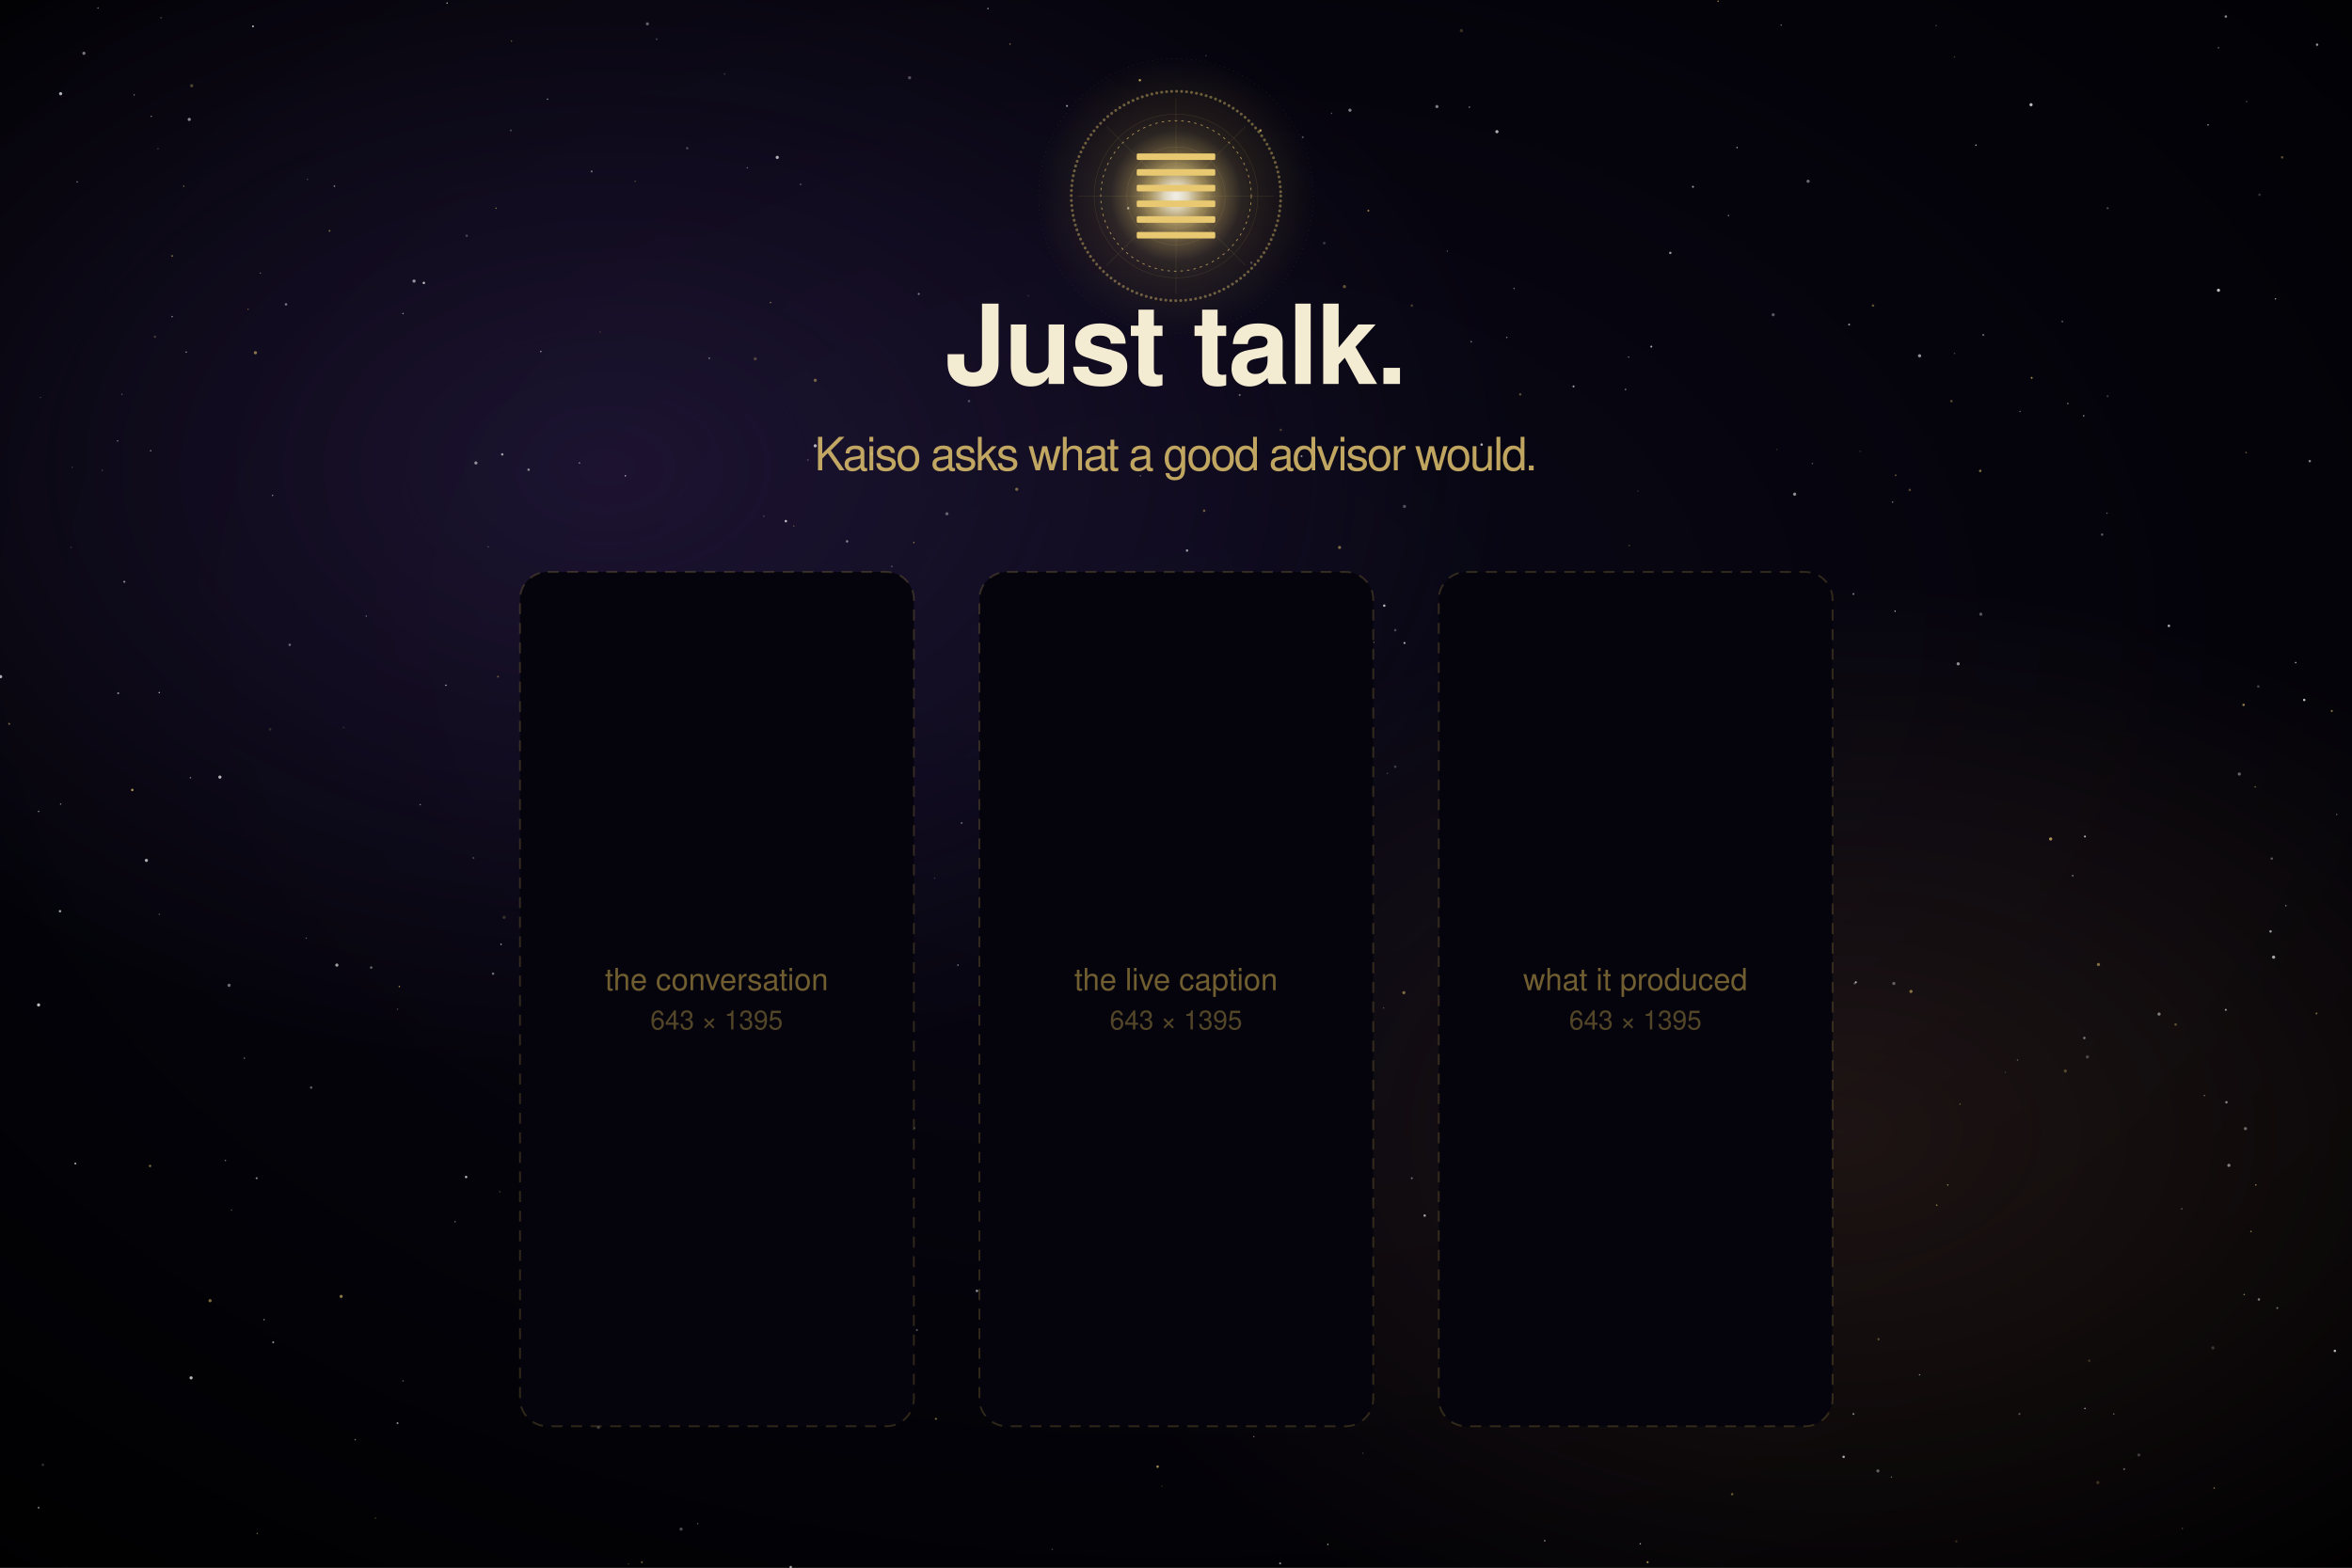
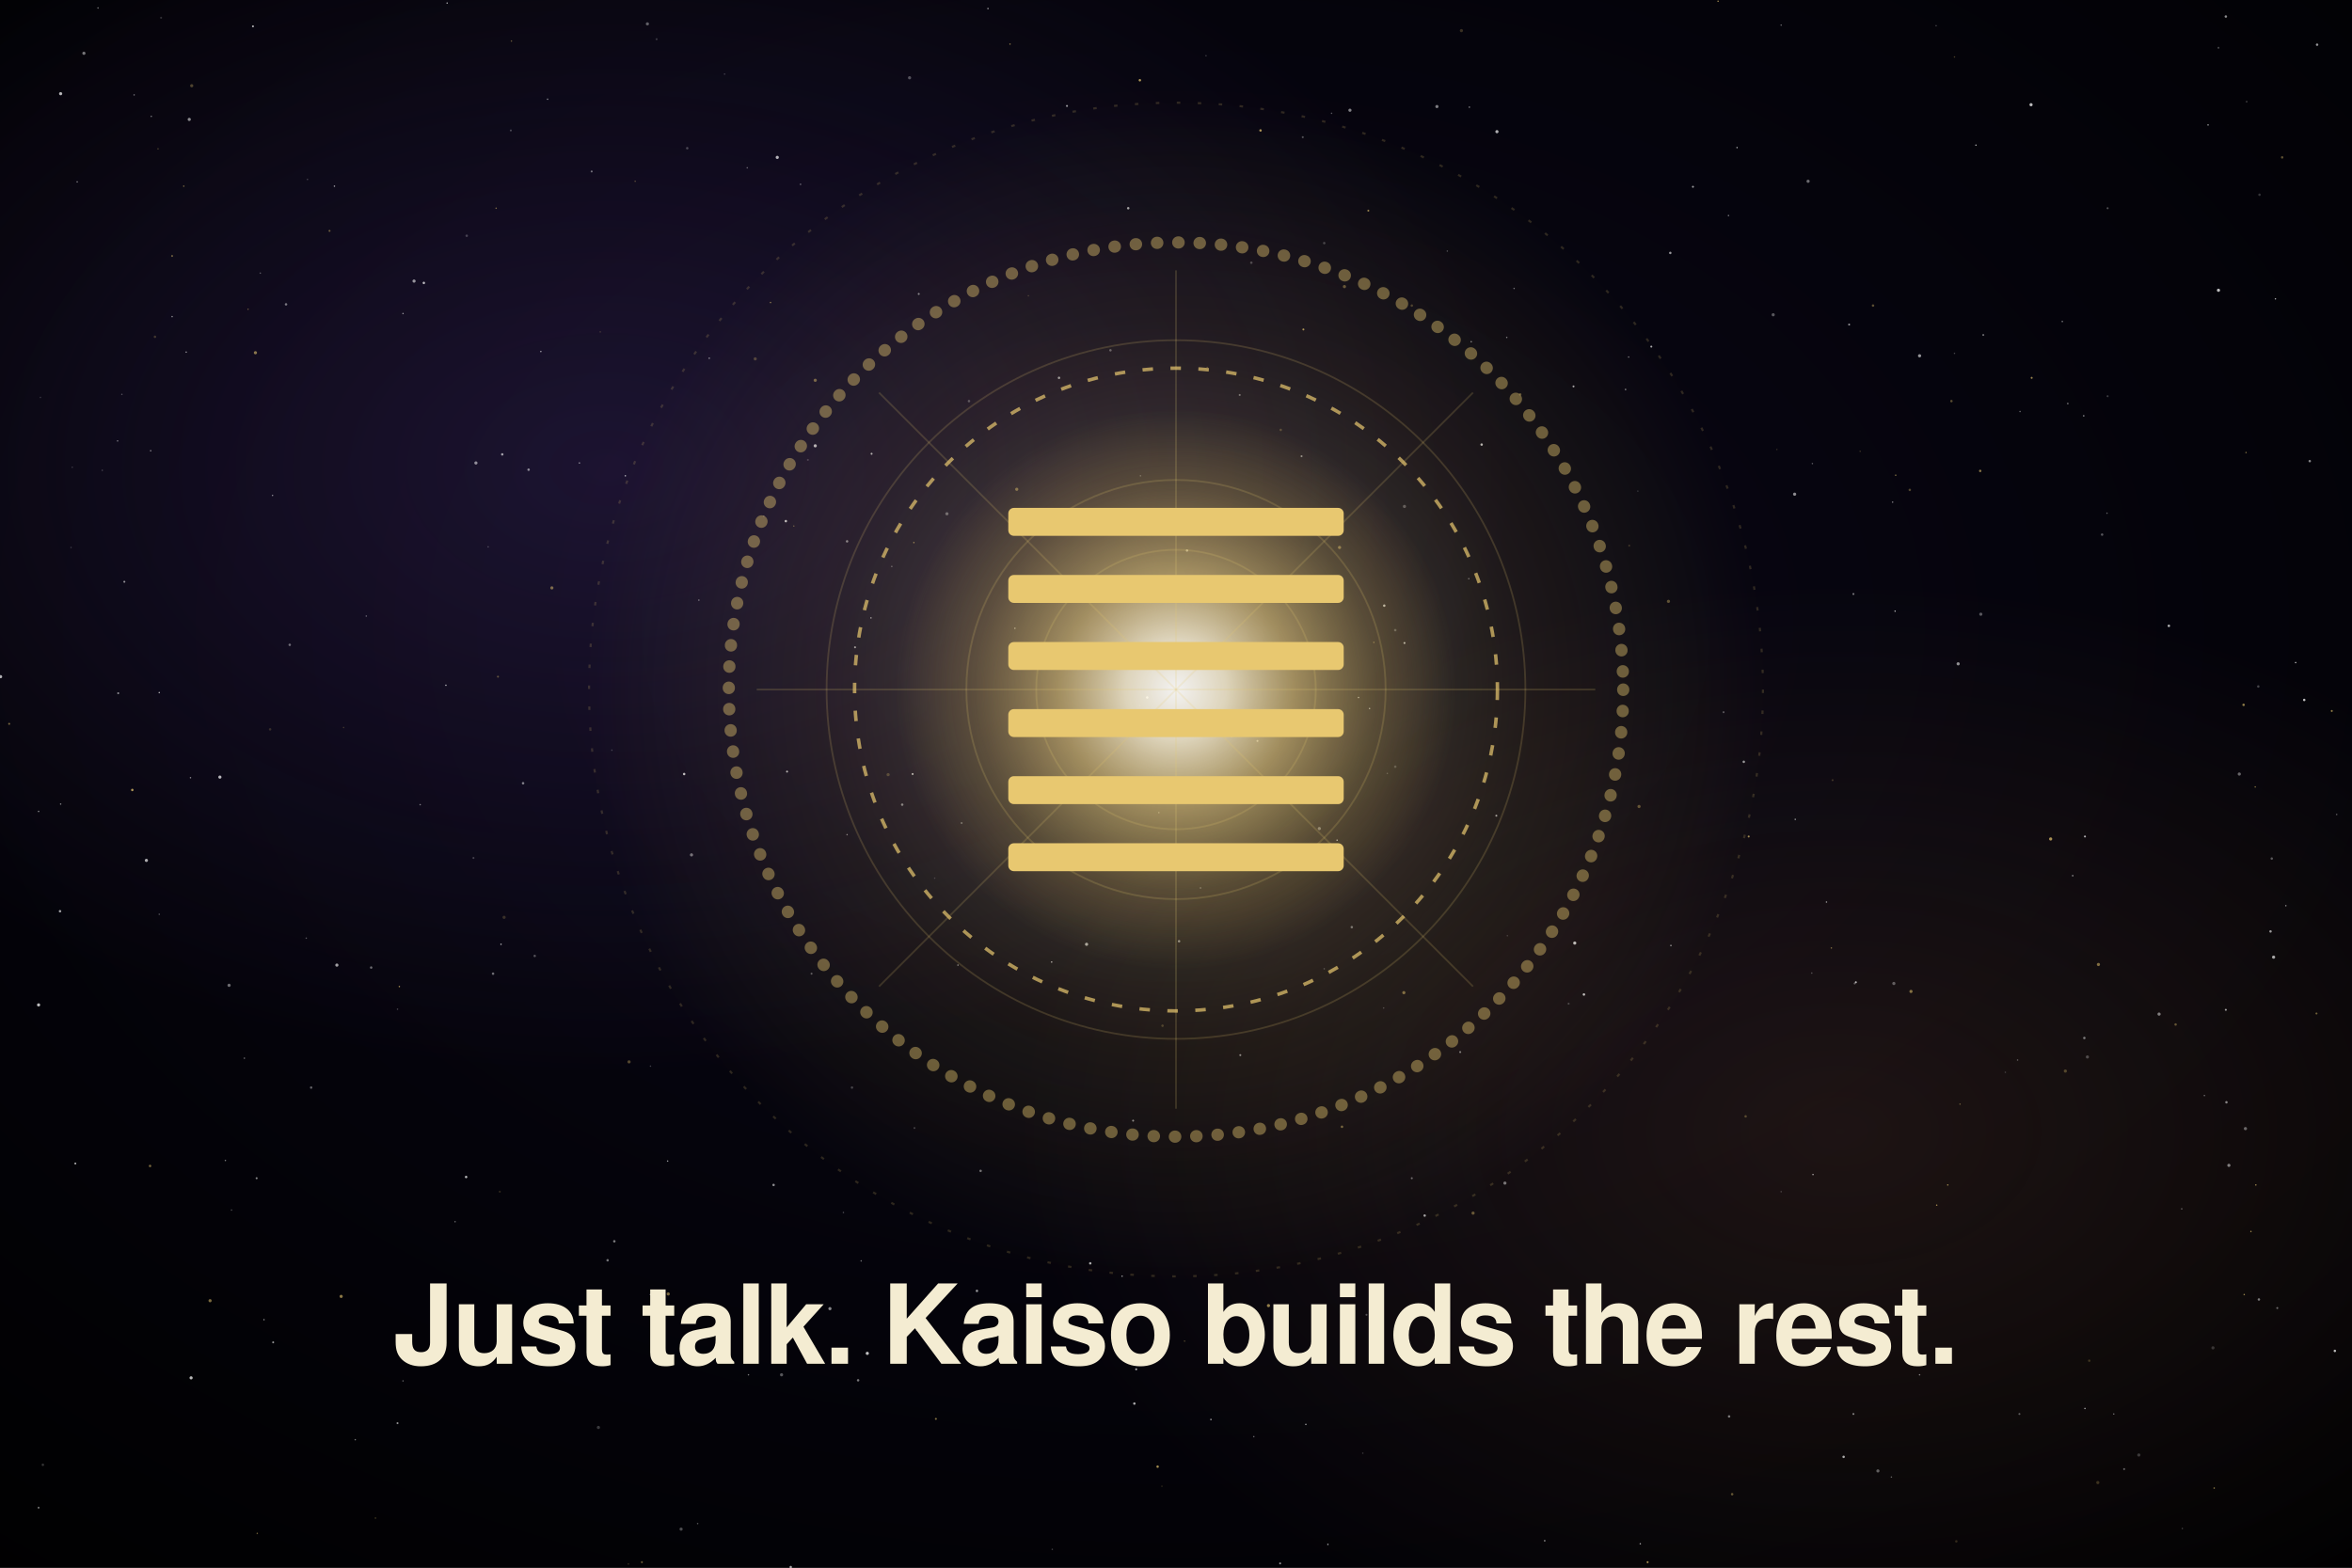
<svg xmlns="http://www.w3.org/2000/svg" width="3840" height="2560" viewBox="0 0 3840 2560">
  <defs>
    <radialGradient id="void" cx="0.5" cy="0.4" r="0.82">
      <stop offset="0%" stop-color="#0a0817" />
      <stop offset="55%" stop-color="#04030a" />
      <stop offset="100%" stop-color="#000000" />
    </radialGradient>
    <radialGradient id="neb1" cx="0.26" cy="0.3" r="0.55">
      <stop offset="0%" stop-color="#4b3278" stop-opacity="0.32" />
      <stop offset="70%" stop-color="#4b3278" stop-opacity="0" />
    </radialGradient>
    <radialGradient id="neb2" cx="0.78" cy="0.72" r="0.5">
      <stop offset="0%" stop-color="#785032" stop-opacity="0.22" />
      <stop offset="70%" stop-color="#785032" stop-opacity="0" />
    </radialGradient>
    <radialGradient id="pinealCore" cx="50%" cy="50%" r="50%">
      <stop offset="0%" stop-color="#ffffff" stop-opacity="0.92" />
      <stop offset="18%" stop-color="#fff5d6" stop-opacity="0.80" />
      <stop offset="42%" stop-color="#f1d27a" stop-opacity="0.52" />
      <stop offset="72%" stop-color="#c8a84e" stop-opacity="0.22" />
      <stop offset="100%" stop-color="#c8a84e" stop-opacity="0" />
    </radialGradient>
    <radialGradient id="pinealHalo" cx="50%" cy="50%" r="50%">
      <stop offset="0%" stop-color="#fff5d6" stop-opacity="0.34" />
      <stop offset="60%" stop-color="#c8a84e" stop-opacity="0.11" />
      <stop offset="100%" stop-color="#c8a84e" stop-opacity="0" />
    </radialGradient>
  </defs>
  <rect width="3840" height="2560" fill="#000000" />
  <rect width="3840" height="2560" fill="url(#void)" />
  <rect width="3840" height="2560" fill="url(#neb1)" />
  <rect width="3840" height="2560" fill="url(#neb2)" />
  <g id="stars">
    <circle cx="1852" cy="2292" r="2.0" fill="#ffffff" opacity="0.67" />
    <circle cx="777" cy="756" r="2.6" fill="#ffffff" opacity="0.53" />
    <circle cx="762" cy="385" r="2.0" fill="#ffffff" opacity="0.23" />
    <circle cx="3316" cy="171" r="2.6" fill="#ffffff" opacity="0.73" />
    <circle cx="2678" cy="2521" r="1.2" fill="#ffffff" opacity="0.65" />
    <circle cx="258" cy="243" r="1.2" fill="#e8c870" opacity="0.32" />
    <circle cx="123" cy="1900" r="1.6" fill="#ffffff" opacity="0.66" />
    <circle cx="2126" cy="957" r="1.6" fill="#ffffff" opacity="0.56" />
    <circle cx="1873" cy="1139" r="2.0" fill="#ffffff" opacity="0.75" />
    <circle cx="3441" cy="340" r="1.6" fill="#ffffff" opacity="0.31" />
    <circle cx="1183" cy="121" r="1.2" fill="#ffffff" opacity="0.24" />
    <circle cx="441" cy="1191" r="2.0" fill="#e8c870" opacity="0.19" />
    <circle cx="2805" cy="2" r="1.2" fill="#e8c870" opacity="0.7" />
    <circle cx="1925" cy="1537" r="2.0" fill="#ffffff" opacity="0.5" />
    <circle cx="813" cy="1105" r="1.6" fill="#e8c870" opacity="0.37" />
    <circle cx="1679" cy="483" r="1.2" fill="#e8c870" opacity="0.24" />
    <circle cx="245" cy="1904" r="2.0" fill="#e8c870" opacity="0.5" />
    <circle cx="1832" cy="2084" r="1.2" fill="#ffffff" opacity="0.62" />
    <circle cx="1717" cy="1571" r="1.2" fill="#ffffff" opacity="0.74" />
    <circle cx="1" cy="1105" r="2.6" fill="#ffffff" opacity="0.68" />
    <circle cx="863" cy="767" r="2.0" fill="#ffffff" opacity="0.52" />
    <circle cx="2363" cy="410" r="1.2" fill="#ffffff" opacity="0.3" />
    <circle cx="1057" cy="39" r="2.6" fill="#ffffff" opacity="0.35" />
    <circle cx="300" cy="304" r="1.2" fill="#e8c870" opacity="0.54" />
    <circle cx="63" cy="2462" r="1.6" fill="#ffffff" opacity="0.44" />
    <circle cx="2405" cy="1981" r="2.6" fill="#e8c870" opacity="0.4" />
    <circle cx="2569" cy="631" r="1.6" fill="#ffffff" opacity="0.65" />
    <circle cx="1021" cy="777" r="1.2" fill="#ffffff" opacity="0.72" />
    <circle cx="805" cy="1590" r="2.0" fill="#ffffff" opacity="0.42" />
    <circle cx="425" cy="446" r="1.2" fill="#ffffff" opacity="0.33" />
    <circle cx="3030" cy="1604" r="1.6" fill="#ffffff" opacity="0.7" />
    <circle cx="2011" cy="1201" r="2.6" fill="#e8c870" opacity="0.59" />
    <circle cx="281" cy="517" r="1.2" fill="#ffffff" opacity="0.55" />
    <circle cx="2522" cy="2516" r="1.2" fill="#ffffff" opacity="0.7" />
    <circle cx="835" cy="67" r="1.2" fill="#e8c870" opacity="0.43" />
    <circle cx="247" cy="190" r="1.2" fill="#ffffff" opacity="0.48" />
    <circle cx="538" cy="377" r="1.6" fill="#e8c870" opacity="0.44" />
    <circle cx="1355" cy="2137" r="2.6" fill="#ffffff" opacity="0.52" />
    <circle cx="3783" cy="73" r="2.0" fill="#ffffff" opacity="0.58" />
    <circle cx="137" cy="87" r="2.6" fill="#ffffff" opacity="0.45" />
    <circle cx="2992" cy="1274" r="1.6" fill="#e8c870" opacity="0.22" />
    <circle cx="1855" cy="2236" r="1.6" fill="#ffffff" opacity="0.69" />
    <circle cx="3019" cy="530" r="1.6" fill="#ffffff" opacity="0.57" />
    <circle cx="3689" cy="318" r="2.0" fill="#ffffff" opacity="0.2" />
    <circle cx="2047" cy="2346" r="1.2" fill="#ffffff" opacity="0.4" />
    <circle cx="2386" cy="50" r="2.6" fill="#e8c870" opacity="0.23" />
    <circle cx="473" cy="1053" r="2.0" fill="#ffffff" opacity="0.4" />
    <circle cx="3010" cy="2379" r="2.0" fill="#ffffff" opacity="0.66" />
    <circle cx="343" cy="2124" r="2.6" fill="#e8c870" opacity="0.52" />
    <circle cx="1969" cy="91" r="1.2" fill="#ffffff" opacity="0.24" />
    <circle cx="3194" cy="2517" r="2.0" fill="#e8c870" opacity="0.19" />
    <circle cx="1233" cy="586" r="2.6" fill="#e8c870" opacity="0.28" />
    <circle cx="3709" cy="1402" r="2.0" fill="#ffffff" opacity="0.32" />
    <circle cx="1657" cy="1026" r="1.2" fill="#ffffff" opacity="0.64" />
    <circle cx="3090" cy="820" r="1.2" fill="#ffffff" opacity="0.51" />
    <circle cx="1296" cy="859" r="1.2" fill="#e8c870" opacity="0.38" />
    <circle cx="3668" cy="166" r="1.2" fill="#ffffff" opacity="0.34" />
    <circle cx="692" cy="462" r="2.0" fill="#ffffff" opacity="0.71" />
    <circle cx="3403" cy="1695" r="2.0" fill="#ffffff" opacity="0.46" />
    <circle cx="1291" cy="2559" r="2.0" fill="#ffffff" opacity="0.65" />
    <circle cx="1139" cy="2488" r="1.2" fill="#ffffff" opacity="0.34" />
    <circle cx="1450" cy="1265" r="2.6" fill="#e8c870" opacity="0.26" />
    <circle cx="1862" cy="777" r="1.2" fill="#ffffff" opacity="0.33" />
    <circle cx="3191" cy="577" r="1.2" fill="#ffffff" opacity="0.25" />
    <circle cx="446" cy="2192" r="1.6" fill="#ffffff" opacity="0.57" />
    <circle cx="816" cy="1946" r="1.6" fill="#e8c870" opacity="0.19" />
    <circle cx="1934" cy="2190" r="1.2" fill="#e8c870" opacity="0.34" />
    <circle cx="1416" cy="2210" r="2.6" fill="#ffffff" opacity="0.75" />
    <circle cx="652" cy="1611" r="1.2" fill="#e8c870" opacity="0.71" />
    <circle cx="2958" cy="1589" r="1.2" fill="#ffffff" opacity="0.29" />
    <circle cx="3634" cy="27" r="2.0" fill="#ffffff" opacity="0.55" />
    <circle cx="2058" cy="1405" r="2.0" fill="#ffffff" opacity="0.74" />
    <circle cx="405" cy="505" r="1.2" fill="#e8c870" opacity="0.4" />
    <circle cx="359" cy="1269" r="2.6" fill="#ffffff" opacity="0.71" />
    <circle cx="1072" cy="64" r="1.6" fill="#ffffff" opacity="0.2" />
    <circle cx="1401" cy="2254" r="2.0" fill="#ffffff" opacity="0.46" />
    <circle cx="116" cy="894" r="1.2" fill="#ffffff" opacity="0.2" />
    <circle cx="2183" cy="1372" r="1.2" fill="#ffffff" opacity="0.75" />
    <circle cx="3688" cy="2122" r="2.0" fill="#ffffff" opacity="0.46" />
    <circle cx="2822" cy="352" r="1.2" fill="#ffffff" opacity="0.5" />
    <circle cx="3404" cy="2300" r="1.2" fill="#ffffff" opacity="0.66" />
    <circle cx="2293" cy="1050" r="1.6" fill="#ffffff" opacity="0.72" />
    <circle cx="3563" cy="2496" r="1.2" fill="#ffffff" opacity="0.26" />
    <circle cx="2231" cy="2147" r="1.6" fill="#ffffff" opacity="0.29" />
    <circle cx="2195" cy="468" r="2.6" fill="#e8c870" opacity="0.39" />
    <circle cx="2204" cy="180" r="2.6" fill="#ffffff" opacity="0.49" />
    <circle cx="2305" cy="499" r="2.0" fill="#e8c870" opacity="0.28" />
    <circle cx="3812" cy="2206" r="2.0" fill="#ffffff" opacity="0.73" />
    <circle cx="3782" cy="1655" r="1.6" fill="#e8c870" opacity="0.46" />
    <circle cx="1391" cy="1776" r="2.0" fill="#ffffff" opacity="0.24" />
    <circle cx="1718" cy="2530" r="1.2" fill="#ffffff" opacity="0.25" />
    <circle cx="3191" cy="93" r="1.2" fill="#e8c870" opacity="0.31" />
    <circle cx="2814" cy="1163" r="1.6" fill="#ffffff" opacity="0.32" />
    <circle cx="2043" cy="429" r="2.0" fill="#ffffff" opacity="0.25" />
    <circle cx="2090" cy="2553" r="1.6" fill="#ffffff" opacity="0.58" />
    <circle cx="3599" cy="1789" r="1.2" fill="#ffffff" opacity="0.42" />
    <circle cx="2168" cy="2522" r="1.2" fill="#ffffff" opacity="0.67" />
    <circle cx="2187" cy="894" r="2.6" fill="#e8c870" opacity="0.49" />
    <circle cx="2402" cy="558" r="1.2" fill="#ffffff" opacity="0.54" />
    <circle cx="1423" cy="741" r="1.6" fill="#ffffff" opacity="0.69" />
    <circle cx="797" cy="893" r="1.2" fill="#ffffff" opacity="0.26" />
    <circle cx="980" cy="542" r="1.2" fill="#e8c870" opacity="0.24" />
    <circle cx="3408" cy="1726" r="2.6" fill="#ffffff" opacity="0.25" />
    <circle cx="1649" cy="72" r="1.2" fill="#e8c870" opacity="0.57" />
    <circle cx="3732" cy="1479" r="1.2" fill="#ffffff" opacity="0.54" />
    <circle cx="1406" cy="2059" r="1.2" fill="#ffffff" opacity="0.45" />
    <circle cx="99" cy="153" r="2.6" fill="#ffffff" opacity="0.7" />
    <circle cx="1971" cy="600" r="1.2" fill="#e8c870" opacity="0.3" />
    <circle cx="3441" cy="647" r="1.6" fill="#ffffff" opacity="0.23" />
    <circle cx="253" cy="550" r="2.0" fill="#e8c870" opacity="0.24" />
    <circle cx="1601" cy="1912" r="2.0" fill="#ffffff" opacity="0.43" />
    <circle cx="2461" cy="1528" r="1.2" fill="#ffffff" opacity="0.2" />
    <circle cx="820" cy="742" r="2.0" fill="#ffffff" opacity="0.6" />
    <circle cx="1660" cy="799" r="2.6" fill="#e8c870" opacity="0.47" />
    <circle cx="63" cy="1325" r="1.2" fill="#ffffff" opacity="0.58" />
    <circle cx="3525" cy="1656" r="2.6" fill="#ffffff" opacity="0.47" />
    <circle cx="1396" cy="1057" r="1.6" fill="#ffffff" opacity="0.6" />
    <circle cx="3186" cy="655" r="2.0" fill="#e8c870" opacity="0.37" />
    <circle cx="2207" cy="1514" r="2.0" fill="#ffffff" opacity="0.41" />
    <circle cx="2959" cy="757" r="1.2" fill="#ffffff" opacity="0.35" />
    <circle cx="413" cy="43" r="1.6" fill="#ffffff" opacity="0.69" />
    <circle cx="203" cy="950" r="1.6" fill="#ffffff" opacity="0.56" />
    <circle cx="1383" cy="884" r="2.0" fill="#ffffff" opacity="0.48" />
    <circle cx="1595" cy="2108" r="2.0" fill="#ffffff" opacity="0.58" />
    <circle cx="3120" cy="1619" r="2.6" fill="#e8c870" opacity="0.53" />
    <circle cx="3026" cy="970" r="1.6" fill="#ffffff" opacity="0.47" />
    <circle cx="3118" cy="800" r="2.0" fill="#e8c870" opacity="0.33" />
    <circle cx="1129" cy="1396" r="2.6" fill="#ffffff" opacity="0.42" />
    <circle cx="2132" cy="2326" r="1.2" fill="#ffffff" opacity="0.64" />
    <circle cx="312" cy="2250" r="2.6" fill="#ffffff" opacity="0.72" />
    <circle cx="1582" cy="655" r="2.0" fill="#ffffff" opacity="0.28" />
    <circle cx="2029" cy="2219" r="2.6" fill="#ffffff" opacity="0.42" />
    <circle cx="2025" cy="1723" r="1.6" fill="#ffffff" opacity="0.52" />
    <circle cx="1497" cy="2172" r="1.6" fill="#ffffff" opacity="0.33" />
    <circle cx="3807" cy="1161" r="1.6" fill="#e8c870" opacity="0.62" />
    <circle cx="2399" cy="175" r="1.2" fill="#ffffff" opacity="0.57" />
    <circle cx="216" cy="1290" r="2.0" fill="#e8c870" opacity="0.74" />
    <circle cx="1307" cy="301" r="1.2" fill="#ffffff" opacity="0.45" />
    <circle cx="3094" cy="998" r="1.2" fill="#ffffff" opacity="0.71" />
    <circle cx="2960" cy="1918" r="1.2" fill="#ffffff" opacity="0.65" />
    <circle cx="2472" cy="471" r="1.2" fill="#ffffff" opacity="0.44" />
    <circle cx="834" cy="213" r="1.6" fill="#ffffff" opacity="0.25" />
    <circle cx="1813" cy="572" r="2.0" fill="#ffffff" opacity="0.33" />
    <circle cx="2384" cy="1718" r="1.6" fill="#ffffff" opacity="0.48" />
    <circle cx="561" cy="1188" r="1.2" fill="#e8c870" opacity="0.24" />
    <circle cx="3656" cy="1264" r="2.6" fill="#ffffff" opacity="0.38" />
    <circle cx="1112" cy="2497" r="2.6" fill="#ffffff" opacity="0.29" />
    <circle cx="1141" cy="980" r="1.2" fill="#ffffff" opacity="0.47" />
    <circle cx="2674" cy="802" r="1.2" fill="#ffffff" opacity="0.19" />
    <circle cx="1062" cy="1741" r="1.2" fill="#ffffff" opacity="0.24" />
    <circle cx="2218" cy="1139" r="1.2" fill="#ffffff" opacity="0.7" />
    <circle cx="658" cy="2255" r="1.2" fill="#ffffff" opacity="0.39" />
    <circle cx="1960" cy="1450" r="1.2" fill="#ffffff" opacity="0.46" />
    <circle cx="546" cy="304" r="1.2" fill="#ffffff" opacity="0.65" />
    <circle cx="3432" cy="873" r="2.0" fill="#ffffff" opacity="0.33" />
    <circle cx="3317" cy="617" r="1.6" fill="#e8c870" opacity="0.66" />
    <circle cx="2443" cy="1332" r="1.6" fill="#ffffff" opacity="0.61" />
    <circle cx="3771" cy="753" r="2.0" fill="#ffffff" opacity="0.51" />
    <circle cx="1892" cy="1327" r="1.2" fill="#ffffff" opacity="0.43" />
    <circle cx="2326" cy="1985" r="2.0" fill="#ffffff" opacity="0.62" />
    <circle cx="311" cy="1270" r="1.2" fill="#ffffff" opacity="0.52" />
    <circle cx="2847" cy="1244" r="2.0" fill="#ffffff" opacity="0.58" />
    <circle cx="1158" cy="585" r="1.2" fill="#ffffff" opacity="0.59" />
    <circle cx="1500" cy="480" r="1.6" fill="#ffffff" opacity="0.5" />
    <circle cx="3762" cy="1143" r="2.0" fill="#ffffff" opacity="0.75" />
    <circle cx="1877" cy="1300" r="1.2" fill="#ffffff" opacity="0.71" />
    <circle cx="3664" cy="2114" r="1.2" fill="#e8c870" opacity="0.65" />
    <circle cx="98" cy="1488" r="2.0" fill="#ffffff" opacity="0.63" />
    <circle cx="3026" cy="2309" r="1.6" fill="#ffffff" opacity="0.49" />
    <circle cx="3425" cy="2421" r="2.6" fill="#e8c870" opacity="0.23" />
    <circle cx="1861" cy="1152" r="1.2" fill="#e8c870" opacity="0.21" />
    <circle cx="649" cy="2324" r="1.6" fill="#ffffff" opacity="0.55" />
    <circle cx="3294" cy="1731" r="1.2" fill="#ffffff" opacity="0.35" />
    <circle cx="2234" cy="344" r="1.6" fill="#e8c870" opacity="0.6" />
    <circle cx="3682" cy="1285" r="1.2" fill="#e8c870" opacity="0.55" />
    <circle cx="399" cy="1728" r="1.2" fill="#ffffff" opacity="0.46" />
    <circle cx="3718" cy="2136" r="1.6" fill="#ffffff" opacity="0.4" />
    <circle cx="1383" cy="1363" r="1.2" fill="#ffffff" opacity="0.49" />
    <circle cx="2952" cy="296" r="2.6" fill="#ffffff" opacity="0.41" />
    <circle cx="3384" cy="1430" r="1.2" fill="#ffffff" opacity="0.66" />
    <circle cx="3639" cy="1903" r="2.6" fill="#ffffff" opacity="0.48" />
    <circle cx="2908" cy="41" r="1.2" fill="#ffffff" opacity="0.42" />
    <circle cx="598" cy="1006" r="1.2" fill="#ffffff" opacity="0.39" />
    <circle cx="686" cy="1314" r="1.2" fill="#ffffff" opacity="0.48" />
    <circle cx="1122" cy="242" r="2.0" fill="#ffffff" opacity="0.25" />
    <circle cx="2654" cy="636" r="1.2" fill="#ffffff" opacity="0.61" />
    <circle cx="70" cy="2392" r="2.0" fill="#ffffff" opacity="0.2" />
    <circle cx="445" cy="809" r="1.2" fill="#ffffff" opacity="0.52" />
    <circle cx="2457" cy="1932" r="2.6" fill="#ffffff" opacity="0.43" />
    <circle cx="3663" cy="1151" r="2.0" fill="#e8c870" opacity="0.61" />
    <circle cx="1276" cy="2245" r="2.6" fill="#ffffff" opacity="0.33" />
    <circle cx="3634" cy="1649" r="1.6" fill="#ffffff" opacity="0.62" />
    <circle cx="378" cy="1976" r="1.2" fill="#ffffff" opacity="0.3" />
    <circle cx="550" cy="1576" r="2.6" fill="#ffffff" opacity="0.62" />
    <circle cx="3226" cy="237" r="1.2" fill="#ffffff" opacity="0.68" />
    <circle cx="3707" cy="1521" r="2.0" fill="#ffffff" opacity="0.59" />
    <circle cx="2482" cy="644" r="2.0" fill="#e8c870" opacity="0.36" />
    <circle cx="1062" cy="2114" r="1.2" fill="#ffffff" opacity="0.75" />
    <circle cx="1091" cy="2113" r="2.6" fill="#e8c870" opacity="0.51" />
    <circle cx="730" cy="5" r="1.2" fill="#ffffff" opacity="0.66" />
    <circle cx="3367" cy="525" r="1.2" fill="#ffffff" opacity="0.53" />
    <circle cx="2162" cy="397" r="2.0" fill="#ffffff" opacity="0.23" />
    <circle cx="3066" cy="2402" r="2.6" fill="#ffffff" opacity="0.35" />
    <circle cx="3233" cy="769" r="2.0" fill="#e8c870" opacity="0.57" />
    <circle cx="3200" cy="1803" r="1.2" fill="#e8c870" opacity="0.42" />
    <circle cx="2024" cy="645" r="1.6" fill="#ffffff" opacity="0.41" />
    <circle cx="2278" cy="1252" r="2.0" fill="#ffffff" opacity="0.22" />
    <circle cx="304" cy="575" r="1.2" fill="#ffffff" opacity="0.57" />
    <circle cx="3058" cy="499" r="2.0" fill="#e8c870" opacity="0.39" />
    <circle cx="2908" cy="1946" r="1.2" fill="#ffffff" opacity="0.24" />
    <circle cx="3161" cy="42" r="1.2" fill="#ffffff" opacity="0.27" />
    <circle cx="2571" cy="1540" r="2.6" fill="#ffffff" opacity="0.72" />
    <circle cx="3092" cy="1606" r="2.6" fill="#ffffff" opacity="0.33" />
    <circle cx="818" cy="1542" r="1.2" fill="#ffffff" opacity="0.72" />
    <circle cx="2305" cy="1924" r="1.6" fill="#ffffff" opacity="0.4" />
    <circle cx="417" cy="576" r="2.6" fill="#e8c870" opacity="0.57" />
    <circle cx="2901" cy="734" r="1.2" fill="#e8c870" opacity="0.2" />
    <circle cx="1897" cy="2427" r="1.2" fill="#e8c870" opacity="0.2" />
    <circle cx="508" cy="1776" r="2.0" fill="#ffffff" opacity="0.37" />
    <circle cx="3372" cy="1749" r="2.6" fill="#e8c870" opacity="0.3" />
    <circle cx="606" cy="1580" r="2.0" fill="#ffffff" opacity="0.41" />
    <circle cx="63" cy="1641" r="2.6" fill="#ffffff" opacity="0.74" />
    <circle cx="3234" cy="1003" r="2.6" fill="#ffffff" opacity="0.33" />
    <circle cx="773" cy="1401" r="1.6" fill="#ffffff" opacity="0.24" />
    <circle cx="1546" cy="839" r="2.6" fill="#ffffff" opacity="0.35" />
    <circle cx="420" cy="2504" r="1.2" fill="#e8c870" opacity="0.49" />
    <circle cx="1222" cy="2245" r="1.2" fill="#ffffff" opacity="0.47" />
    <circle cx="580" cy="2351" r="1.2" fill="#ffffff" opacity="0.47" />
    <circle cx="2930" cy="807" r="2.6" fill="#ffffff" opacity="0.54" />
    <circle cx="810" cy="340" r="1.2" fill="#e8c870" opacity="0.51" />
    <circle cx="2855" cy="1366" r="1.6" fill="#e8c870" opacity="0.68" />
    <circle cx="1090" cy="1896" r="1.2" fill="#ffffff" opacity="0.6" />
    <circle cx="977" cy="2331" r="2.6" fill="#ffffff" opacity="0.22" />
    <circle cx="3748" cy="1082" r="1.2" fill="#ffffff" opacity="0.75" />
    <circle cx="3348" cy="1370" r="2.6" fill="#e8c870" opacity="0.71" />
    <circle cx="15" cy="1182" r="1.6" fill="#e8c870" opacity="0.51" />
    <circle cx="3402" cy="679" r="1.2" fill="#ffffff" opacity="0.64" />
    <circle cx="1861" cy="131" r="2.0" fill="#e8c870" opacity="0.74" />
    <circle cx="2696" cy="566" r="1.6" fill="#ffffff" opacity="0.66" />
    <circle cx="3712" cy="1563" r="2.6" fill="#ffffff" opacity="0.64" />
    <circle cx="66" cy="649" r="1.2" fill="#ffffff" opacity="0.2" />
    <circle cx="2162" cy="1582" r="1.2" fill="#ffffff" opacity="0.28" />
    <circle cx="2128" cy="538" r="1.6" fill="#e8c870" opacity="0.71" />
    <circle cx="219" cy="155" r="1.2" fill="#ffffff" opacity="0.46" />
    <circle cx="419" cy="1924" r="1.6" fill="#ffffff" opacity="0.54" />
    <circle cx="2823" cy="2313" r="2.0" fill="#ffffff" opacity="0.46" />
    <circle cx="1898" cy="1675" r="2.0" fill="#e8c870" opacity="0.25" />
    <circle cx="2154" cy="1353" r="2.6" fill="#ffffff" opacity="0.42" />
    <circle cx="99" cy="1313" r="1.2" fill="#ffffff" opacity="0.53" />
    <circle cx="1774" cy="1542" r="2.6" fill="#ffffff" opacity="0.63" />
    <circle cx="3615" cy="2430" r="1.2" fill="#e8c870" opacity="0.66" />
    <circle cx="992" cy="2058" r="2.0" fill="#ffffff" opacity="0.45" />
    <circle cx="431" cy="2155" r="1.2" fill="#ffffff" opacity="0.55" />
    <circle cx="966" cy="280" r="1.6" fill="#ffffff" opacity="0.42" />
    <circle cx="3298" cy="672" r="1.2" fill="#ffffff" opacity="0.42" />
    <circle cx="502" cy="293" r="1.2" fill="#ffffff" opacity="0.25" />
    <circle cx="3613" cy="2201" r="2.6" fill="#ffffff" opacity="0.18" />
    <circle cx="999" cy="1225" r="1.2" fill="#ffffff" opacity="0.22" />
    <circle cx="3666" cy="1843" r="2.6" fill="#ffffff" opacity="0.38" />
    <circle cx="2398" cy="945" r="1.2" fill="#ffffff" opacity="0.44" />
    <circle cx="1285" cy="1260" r="1.6" fill="#ffffff" opacity="0.71" />
    <circle cx="3180" cy="1935" r="1.2" fill="#e8c870" opacity="0.67" />
    <circle cx="2836" cy="241" r="1.2" fill="#ffffff" opacity="0.67" />
    <circle cx="3683" cy="1935" r="1.2" fill="#e8c870" opacity="0.68" />
    <circle cx="2293" cy="827" r="2.6" fill="#ffffff" opacity="0.29" />
    <circle cx="3605" cy="204" r="1.2" fill="#ffffff" opacity="0.65" />
    <circle cx="3687" cy="1121" r="2.0" fill="#ffffff" opacity="0.26" />
    <circle cx="2850" cy="1823" r="2.0" fill="#e8c870" opacity="0.31" />
    <circle cx="1258" cy="494" r="1.2" fill="#e8c870" opacity="0.59" />
    <circle cx="2053" cy="1210" r="1.6" fill="#ffffff" opacity="0.56" />
    <circle cx="3622" cy="474" r="2.6" fill="#ffffff" opacity="0.74" />
    <circle cx="3667" cy="739" r="1.2" fill="#e8c870" opacity="0.54" />
    <circle cx="368" cy="1895" r="1.2" fill="#ffffff" opacity="0.48" />
    <circle cx="2174" cy="185" r="1.2" fill="#ffffff" opacity="0.34" />
    <circle cx="1027" cy="1734" r="2.6" fill="#e8c870" opacity="0.34" />
    <circle cx="3095" cy="776" r="1.2" fill="#e8c870" opacity="0.6" />
    <circle cx="118" cy="763" r="1.2" fill="#ffffff" opacity="0.2" />
    <circle cx="1890" cy="2395" r="2.0" fill="#e8c870" opacity="0.69" />
    <circle cx="246" cy="736" r="1.2" fill="#ffffff" opacity="0.55" />
    <circle cx="1473" cy="1314" r="2.0" fill="#ffffff" opacity="0.47" />
    <circle cx="2071" cy="2132" r="2.6" fill="#e8c870" opacity="0.62" />
    <circle cx="676" cy="459" r="2.6" fill="#ffffff" opacity="0.56" />
    <circle cx="2243" cy="1049" r="1.2" fill="#e8c870" opacity="0.49" />
    <circle cx="3492" cy="2376" r="2.6" fill="#ffffff" opacity="0.2" />
    <circle cx="2444" cy="215" r="2.6" fill="#ffffff" opacity="0.68" />
    <circle cx="1331" cy="621" r="2.6" fill="#e8c870" opacity="0.46" />
    <circle cx="1780" cy="2063" r="2.0" fill="#ffffff" opacity="0.67" />
    <circle cx="126" cy="297" r="1.2" fill="#ffffff" opacity="0.5" />
    <circle cx="2225" cy="2373" r="1.2" fill="#ffffff" opacity="0.21" />
    <circle cx="1742" cy="173" r="1.6" fill="#ffffff" opacity="0.6" />
    <circle cx="3197" cy="1084" r="2.6" fill="#ffffff" opacity="0.55" />
    <circle cx="2091" cy="702" r="2.0" fill="#e8c870" opacity="0.27" />
    <circle cx="2828" cy="2440" r="2.0" fill="#e8c870" opacity="0.41" />
    <circle cx="1492" cy="886" r="1.2" fill="#e8c870" opacity="0.61" />
    <circle cx="2460" cy="551" r="1.2" fill="#ffffff" opacity="0.48" />
    <circle cx="160" cy="13" r="1.2" fill="#ffffff" opacity="0.48" />
    <circle cx="374" cy="1609" r="2.6" fill="#ffffff" opacity="0.42" />
    <circle cx="313" cy="140" r="2.6" fill="#e8c870" opacity="0.32" />
    <circle cx="2260" cy="989" r="2.0" fill="#ffffff" opacity="0.71" />
    <circle cx="1490" cy="1264" r="1.6" fill="#ffffff" opacity="0.71" />
    <circle cx="894" cy="162" r="1.2" fill="#ffffff" opacity="0.55" />
    <circle cx="239" cy="1405" r="2.6" fill="#ffffff" opacity="0.67" />
    <circle cx="2419" cy="726" r="2.0" fill="#ffffff" opacity="0.71" />
    <circle cx="873" cy="1561" r="2.0" fill="#ffffff" opacity="0.3" />
    <circle cx="1422" cy="1009" r="1.2" fill="#ffffff" opacity="0.64" />
    <circle cx="1966" cy="834" r="2.0" fill="#e8c870" opacity="0.45" />
    <circle cx="1263" cy="1935" r="2.0" fill="#ffffff" opacity="0.54" />
    <circle cx="743" cy="1995" r="1.2" fill="#ffffff" opacity="0.42" />
    <circle cx="193" cy="1132" r="1.6" fill="#ffffff" opacity="0.53" />
    <circle cx="2125" cy="745" r="1.6" fill="#ffffff" opacity="0.5" />
    <circle cx="2660" cy="891" r="1.6" fill="#e8c870" opacity="0.21" />
    <circle cx="2982" cy="1473" r="1.2" fill="#ffffff" opacity="0.59" />
    <circle cx="3715" cy="488" r="1.2" fill="#ffffff" opacity="0.66" />
    <circle cx="1842" cy="340" r="2.0" fill="#ffffff" opacity="0.62" />
    <circle cx="2127" cy="224" r="1.6" fill="#ffffff" opacity="0.32" />
    <circle cx="167" cy="768" r="1.2" fill="#ffffff" opacity="0.25" />
    <circle cx="854" cy="1279" r="2.0" fill="#ffffff" opacity="0.49" />
    <circle cx="557" cy="2117" r="2.6" fill="#e8c870" opacity="0.59" />
    <circle cx="2728" cy="1544" r="1.2" fill="#ffffff" opacity="0.66" />
    <circle cx="2191" cy="1840" r="2.0" fill="#e8c870" opacity="0.47" />
    <circle cx="1456" cy="925" r="1.2" fill="#ffffff" opacity="0.38" />
    <circle cx="883" cy="574" r="1.2" fill="#ffffff" opacity="0.61" />
    <circle cx="1977" cy="2318" r="1.2" fill="#ffffff" opacity="0.74" />
    <circle cx="1220" cy="274" r="1.2" fill="#ffffff" opacity="0.38" />
    <circle cx="500" cy="1532" r="1.2" fill="#ffffff" opacity="0.33" />
    <circle cx="3274" cy="1751" r="1.2" fill="#ffffff" opacity="0.21" />
    <circle cx="1570" cy="1344" r="1.6" fill="#ffffff" opacity="0.34" />
    <circle cx="649" cy="1648" r="1.2" fill="#ffffff" opacity="0.28" />
    <circle cx="2724" cy="982" r="2.6" fill="#e8c870" opacity="0.37" />
    <circle cx="1729" cy="617" r="2.0" fill="#ffffff" opacity="0.58" />
    <circle cx="2265" cy="1263" r="1.2" fill="#ffffff" opacity="0.25" />
    <circle cx="3726" cy="257" r="2.0" fill="#e8c870" opacity="0.39" />
    <circle cx="3468" cy="2399" r="1.6" fill="#ffffff" opacity="0.37" />
    <circle cx="1037" cy="296" r="1.2" fill="#e8c870" opacity="0.36" />
    <circle cx="1528" cy="2317" r="1.6" fill="#e8c870" opacity="0.56" />
    <circle cx="761" cy="1922" r="2.0" fill="#ffffff" opacity="0.72" />
    <circle cx="1485" cy="127" r="2.6" fill="#ffffff" opacity="0.3" />
    <circle cx="309" cy="195" r="2.6" fill="#ffffff" opacity="0.53" />
    <circle cx="260" cy="1131" r="1.2" fill="#ffffff" opacity="0.68" />
    <circle cx="1564" cy="1576" r="1.2" fill="#ffffff" opacity="0.57" />
    <circle cx="1117" cy="1264" r="2.0" fill="#ffffff" opacity="0.74" />
    <circle cx="613" cy="2479" r="1.2" fill="#e8c870" opacity="0.33" />
    <circle cx="901" cy="960" r="2.6" fill="#e8c870" opacity="0.49" />
    <circle cx="1613" cy="14" r="1.2" fill="#ffffff" opacity="0.66" />
    <circle cx="3134" cy="2245" r="1.2" fill="#ffffff" opacity="0.5" />
    <circle cx="3404" cy="1366" r="1.6" fill="#ffffff" opacity="0.69" />
    <circle cx="1283" cy="851" r="2.0" fill="#ffffff" opacity="0.73" />
    <circle cx="3376" cy="659" r="1.2" fill="#ffffff" opacity="0.57" />
    <circle cx="3297" cy="2309" r="1.6" fill="#ffffff" opacity="0.34" />
    <circle cx="3067" cy="2187" r="2.0" fill="#e8c870" opacity="0.32" />
    <circle cx="1331" cy="728" r="2.6" fill="#ffffff" opacity="0.68" />
    <circle cx="281" cy="418" r="1.6" fill="#e8c870" opacity="0.44" />
    <circle cx="3162" cy="1968" r="1.2" fill="#e8c870" opacity="0.67" />
    <circle cx="3562" cy="1974" r="1.2" fill="#ffffff" opacity="0.41" />
    <circle cx="3028" cy="1606" r="1.6" fill="#ffffff" opacity="0.32" />
    <circle cx="2931" cy="1338" r="1.2" fill="#ffffff" opacity="0.61" />
    <circle cx="3451" cy="2309" r="1.2" fill="#ffffff" opacity="0.42" />
    <circle cx="2895" cy="514" r="2.6" fill="#ffffff" opacity="0.33" />
    <circle cx="658" cy="512" r="1.2" fill="#ffffff" opacity="0.56" />
    <circle cx="946" cy="756" r="1.2" fill="#ffffff" opacity="0.58" />
    <circle cx="3238" cy="547" r="1.6" fill="#ffffff" opacity="0.42" />
    <circle cx="2586" cy="1624" r="2.0" fill="#ffffff" opacity="0.74" />
    <circle cx="199" cy="644" r="1.2" fill="#ffffff" opacity="0.29" />
    <circle cx="1460" cy="2205" r="1.2" fill="#ffffff" opacity="0.7" />
    <circle cx="3411" cy="2222" r="2.0" fill="#e8c870" opacity="0.22" />
    <circle cx="1797" cy="1162" r="1.2" fill="#ffffff" opacity="0.53" />
    <circle cx="3134" cy="581" r="2.6" fill="#ffffff" opacity="0.58" />
    <circle cx="2236" cy="1157" r="1.2" fill="#ffffff" opacity="0.66" />
    <circle cx="2278" cy="1029" r="2.0" fill="#ffffff" opacity="0.27" />
    <circle cx="3622" cy="78" r="1.6" fill="#ffffff" opacity="0.26" />
    <circle cx="2561" cy="1639" r="1.6" fill="#ffffff" opacity="0.23" />
    <circle cx="823" cy="1498" r="2.6" fill="#e8c870" opacity="0.21" />
    <circle cx="263" cy="29" r="1.6" fill="#ffffff" opacity="0.18" />
    <circle cx="1377" cy="1980" r="1.2" fill="#ffffff" opacity="0.3" />
    <circle cx="3552" cy="1673" r="2.0" fill="#e8c870" opacity="0.38" />
    <circle cx="2292" cy="1621" r="2.6" fill="#e8c870" opacity="0.49" />
    <circle cx="2690" cy="2551" r="1.6" fill="#e8c870" opacity="0.72" />
    <circle cx="3541" cy="1022" r="2.0" fill="#ffffff" opacity="0.72" />
    <circle cx="192" cy="720" r="1.2" fill="#ffffff" opacity="0.49" />
    <circle cx="2764" cy="305" r="1.6" fill="#ffffff" opacity="0.61" />
    <circle cx="1269" cy="257" r="2.6" fill="#ffffff" opacity="0.69" />
    <circle cx="260" cy="1493" r="1.2" fill="#ffffff" opacity="0.33" />
    <circle cx="1003" cy="2027" r="2.0" fill="#ffffff" opacity="0.48" />
    <circle cx="2727" cy="413" r="2.0" fill="#ffffff" opacity="0.58" />
    <circle cx="1026" cy="2554" r="1.2" fill="#e8c870" opacity="0.26" />
    <circle cx="1325" cy="1590" r="1.6" fill="#ffffff" opacity="0.34" />
    <circle cx="1493" cy="1842" r="1.6" fill="#ffffff" opacity="0.22" />
    <circle cx="2676" cy="1317" r="2.6" fill="#e8c870" opacity="0.37" />
    <circle cx="3037" cy="737" r="1.2" fill="#e8c870" opacity="0.25" />
    <circle cx="1247" cy="843" r="1.2" fill="#ffffff" opacity="0.27" />
    <circle cx="1526" cy="1434" r="1.2" fill="#ffffff" opacity="0.19" />
    <circle cx="2058" cy="213" r="2.0" fill="#e8c870" opacity="0.72" />
    <circle cx="3440" cy="838" r="1.2" fill="#ffffff" opacity="0.36" />
    <circle cx="3088" cy="2412" r="1.2" fill="#ffffff" opacity="0.36" />
    <circle cx="1938" cy="899" r="2.0" fill="#ffffff" opacity="0.58" />
    <circle cx="728" cy="1119" r="1.2" fill="#ffffff" opacity="0.72" />
    <circle cx="1319" cy="751" r="1.6" fill="#ffffff" opacity="0.19" />
    <circle cx="2990" cy="1548" r="1.2" fill="#e8c870" opacity="0.53" />
    <circle cx="3635" cy="1800" r="2.0" fill="#ffffff" opacity="0.5" />
    <circle cx="467" cy="497" r="2.0" fill="#ffffff" opacity="0.45" />
    <circle cx="3426" cy="1575" r="2.6" fill="#e8c870" opacity="0.52" />
    <circle cx="2346" cy="174" r="2.6" fill="#ffffff" opacity="0.48" />
    <circle cx="1850" cy="1830" r="1.6" fill="#ffffff" opacity="0.52" />
    <circle cx="3815" cy="1330" r="1.2" fill="#ffffff" opacity="0.37" />
    <circle cx="1048" cy="2551" r="1.6" fill="#e8c870" opacity="0.45" />
    <circle cx="2259" cy="1646" r="1.2" fill="#ffffff" opacity="0.25" />
    <circle cx="3675" cy="2011" r="1.2" fill="#e8c870" opacity="0.66" />
    <circle cx="2659" cy="583" r="1.2" fill="#ffffff" opacity="0.47" />
  </g>
-   <g transform="translate(1920,320) scale(1.3357)">
+   <g transform="translate(1920,1126) scale(5.7043)">
    <circle cx="0" cy="0" r="170" fill="url(#pinealHalo)" />
    <circle cx="0" cy="0" r="80" fill="url(#pinealCore)" />
    <g fill="none" stroke="#e8c870" stroke-width="0.5" stroke-opacity="0.18">
      <line x1="0" y1="-120" x2="0" y2="120" />
      <line x1="-120" y1="0" x2="120" y2="0" />
      <line x1="-85" y1="-85" x2="85" y2="85" />
      <line x1="-85" y1="85" x2="85" y2="-85" />
      <circle cx="0" cy="0" r="40" />
      <circle cx="0" cy="0" r="60" />
      <circle cx="0" cy="0" r="100" />
    </g>
    <circle cx="0" cy="0" r="92" fill="none" stroke="#e8c870" stroke-opacity="0.7" stroke-width="1" stroke-dasharray="3 5" />
    <circle cx="0" cy="0" r="128" fill="none" stroke="#e8c870" stroke-opacity="0.42" stroke-width="3.5" stroke-dasharray="0.1 6" stroke-linecap="round" />
    <circle cx="0" cy="0" r="168" fill="none" stroke="#e8c870" stroke-opacity="0.18" stroke-width="0.6" stroke-dasharray="1 5" />
    <g transform="scale(0.8)">
      <rect x="-60" y="-65" width="120" height="10" rx="2" fill="#e8c870" />
      <rect x="-60" y="-41" width="120" height="10" rx="2" fill="#e8c870" />
      <rect x="-60" y="-17" width="120" height="10" rx="2" fill="#e8c870" />
      <rect x="-60" y="7" width="120" height="10" rx="2" fill="#e8c870" />
      <rect x="-60" y="31" width="120" height="10" rx="2" fill="#e8c870" />
      <rect x="-60" y="55" width="120" height="10" rx="2" fill="#e8c870" />
    </g>
  </g>
-   <text x="1920" y="627" text-anchor="middle" font-family="SF Pro Display, Helvetica Neue, Helvetica, Arial, sans-serif" font-size="180" font-weight="700" letter-spacing="-3" fill="#f4ecd2">Just talk.</text>
-   <text x="1920" y="768" text-anchor="middle" font-family="SF Pro Text, Helvetica Neue, Helvetica, Arial, sans-serif" font-size="75" font-weight="400" letter-spacing="-3" fill="#e8c870" opacity="0.82">Kaiso asks what a good advisor would.</text>
-   <rect x="849" y="934" width="643" height="1395" rx="45" fill="#05040d" stroke="#c8a84e" stroke-opacity="0.22" stroke-width="3" stroke-dasharray="18 14" />
-   <text x="1170" y="1617" text-anchor="middle" font-family="SF Pro Text, Helvetica Neue, Helvetica, Arial, sans-serif" font-size="50" fill="#c8a84e" opacity="0.55">the conversation</text>
-   <text x="1170" y="1681" text-anchor="middle" font-family="SF Pro Text, Helvetica Neue, Helvetica, Arial, sans-serif" font-size="43" fill="#c8a84e" opacity="0.4">643 × 1395</text>
-   <rect x="1599" y="934" width="643" height="1395" rx="45" fill="#05040d" stroke="#c8a84e" stroke-opacity="0.22" stroke-width="3" stroke-dasharray="18 14" />
-   <text x="1920" y="1617" text-anchor="middle" font-family="SF Pro Text, Helvetica Neue, Helvetica, Arial, sans-serif" font-size="50" fill="#c8a84e" opacity="0.55">the live caption</text>
-   <text x="1920" y="1681" text-anchor="middle" font-family="SF Pro Text, Helvetica Neue, Helvetica, Arial, sans-serif" font-size="43" fill="#c8a84e" opacity="0.4">643 × 1395</text>
-   <rect x="2349" y="934" width="643" height="1395" rx="45" fill="#05040d" stroke="#c8a84e" stroke-opacity="0.22" stroke-width="3" stroke-dasharray="18 14" />
-   <text x="2670" y="1617" text-anchor="middle" font-family="SF Pro Text, Helvetica Neue, Helvetica, Arial, sans-serif" font-size="50" fill="#c8a84e" opacity="0.55">what it produced</text>
-   <text x="2670" y="1681" text-anchor="middle" font-family="SF Pro Text, Helvetica Neue, Helvetica, Arial, sans-serif" font-size="43" fill="#c8a84e" opacity="0.4">643 × 1395</text>
+   <text x="1920" y="2227" text-anchor="middle" font-family="SF Pro Display, Helvetica Neue, Helvetica, Arial, sans-serif" font-size="180" font-weight="700" letter-spacing="-3" fill="#f4ecd2">Just talk. Kaiso builds the rest.</text>
</svg>
